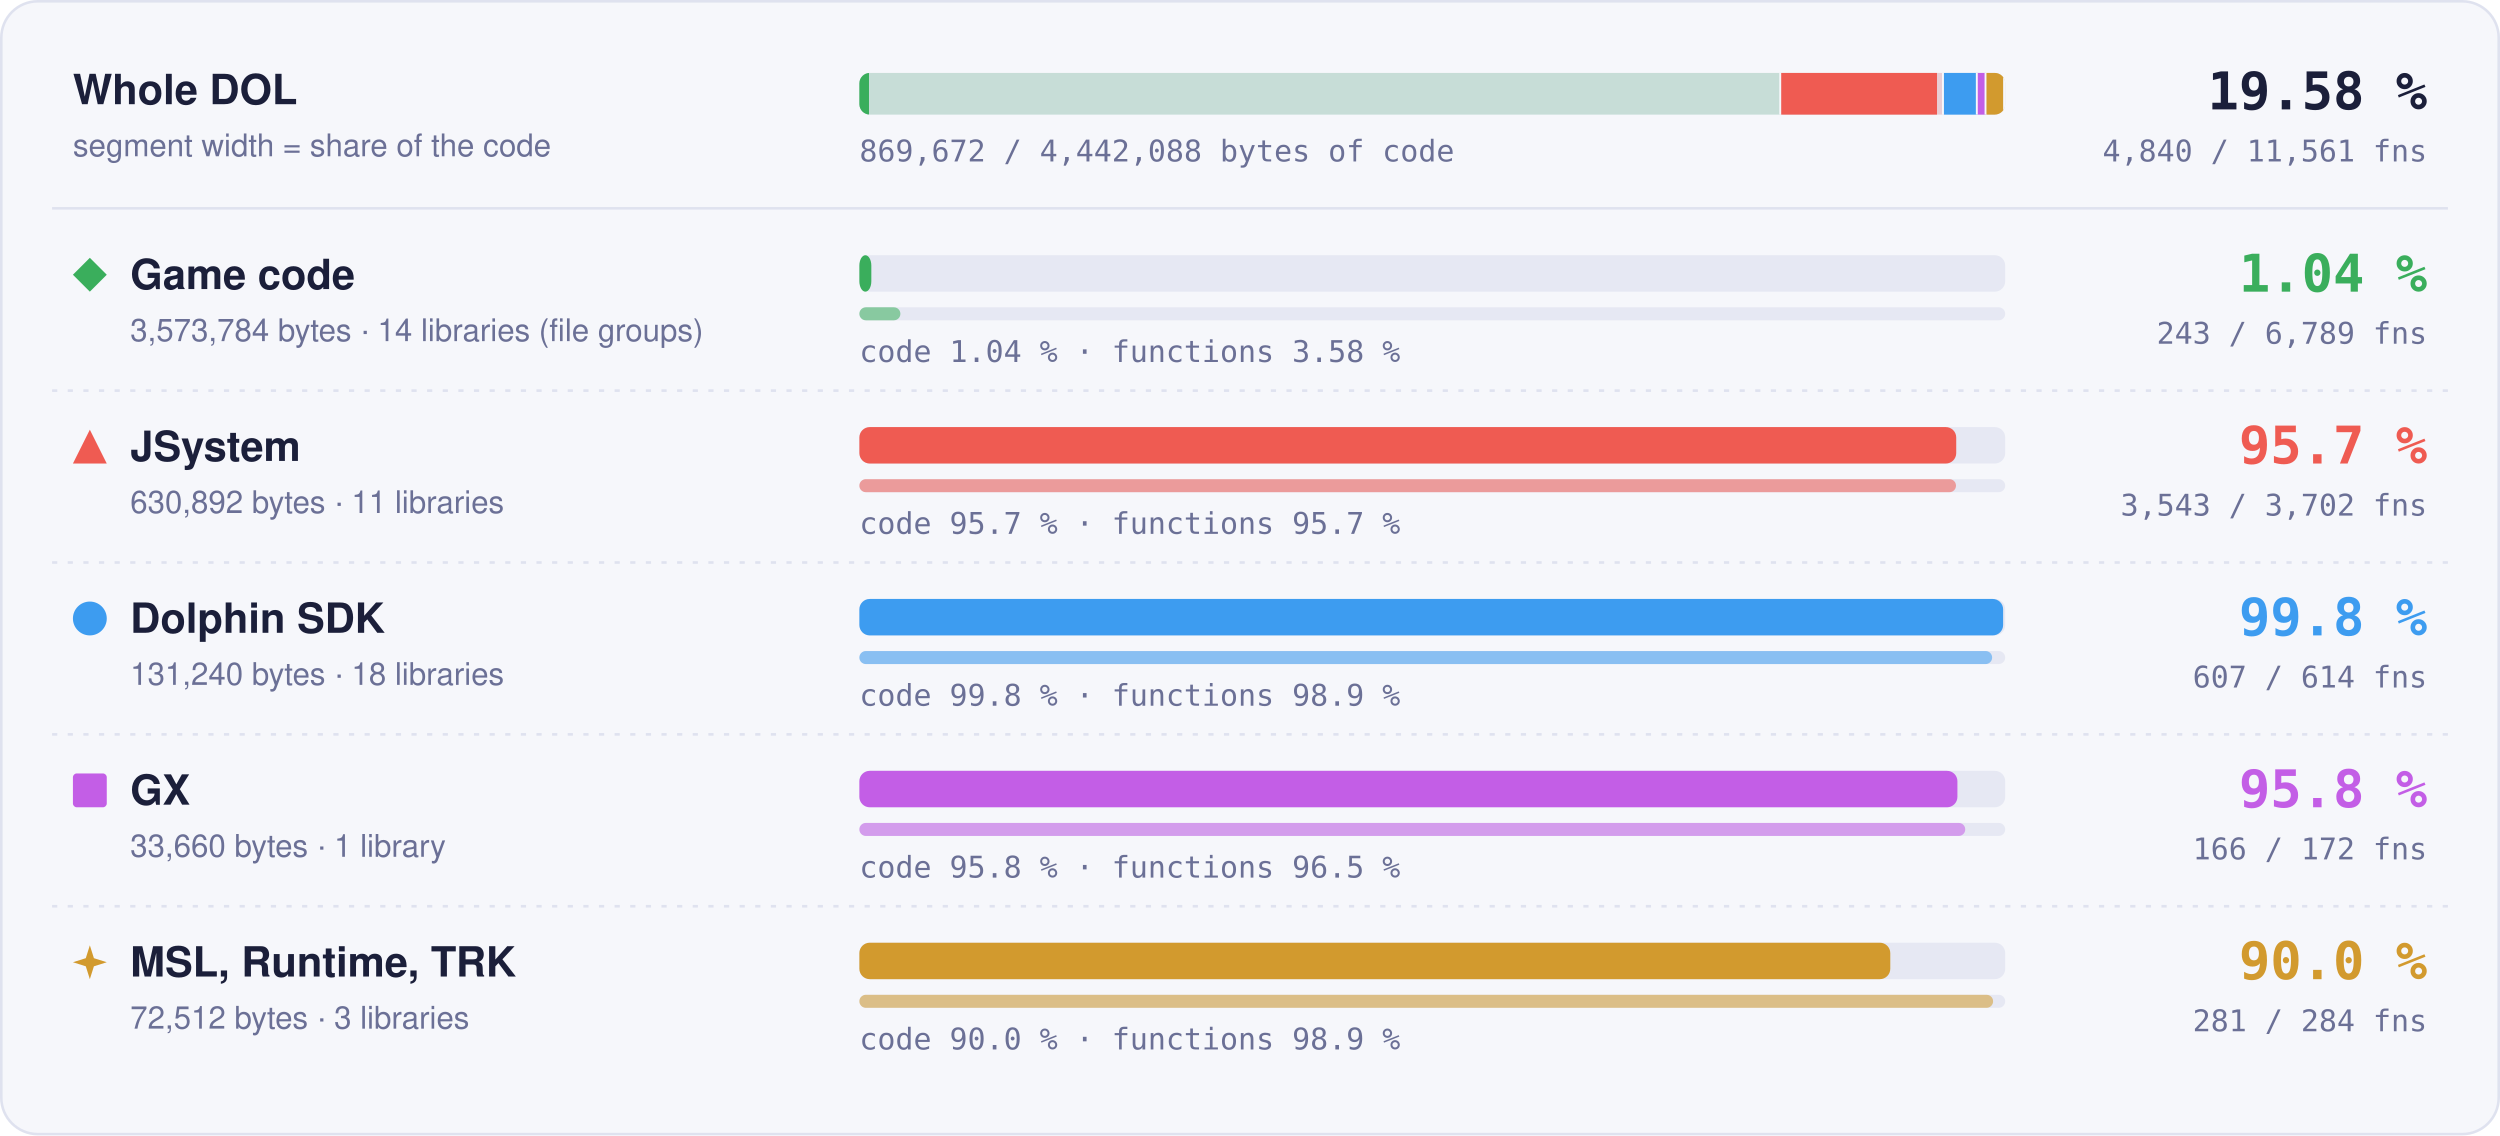
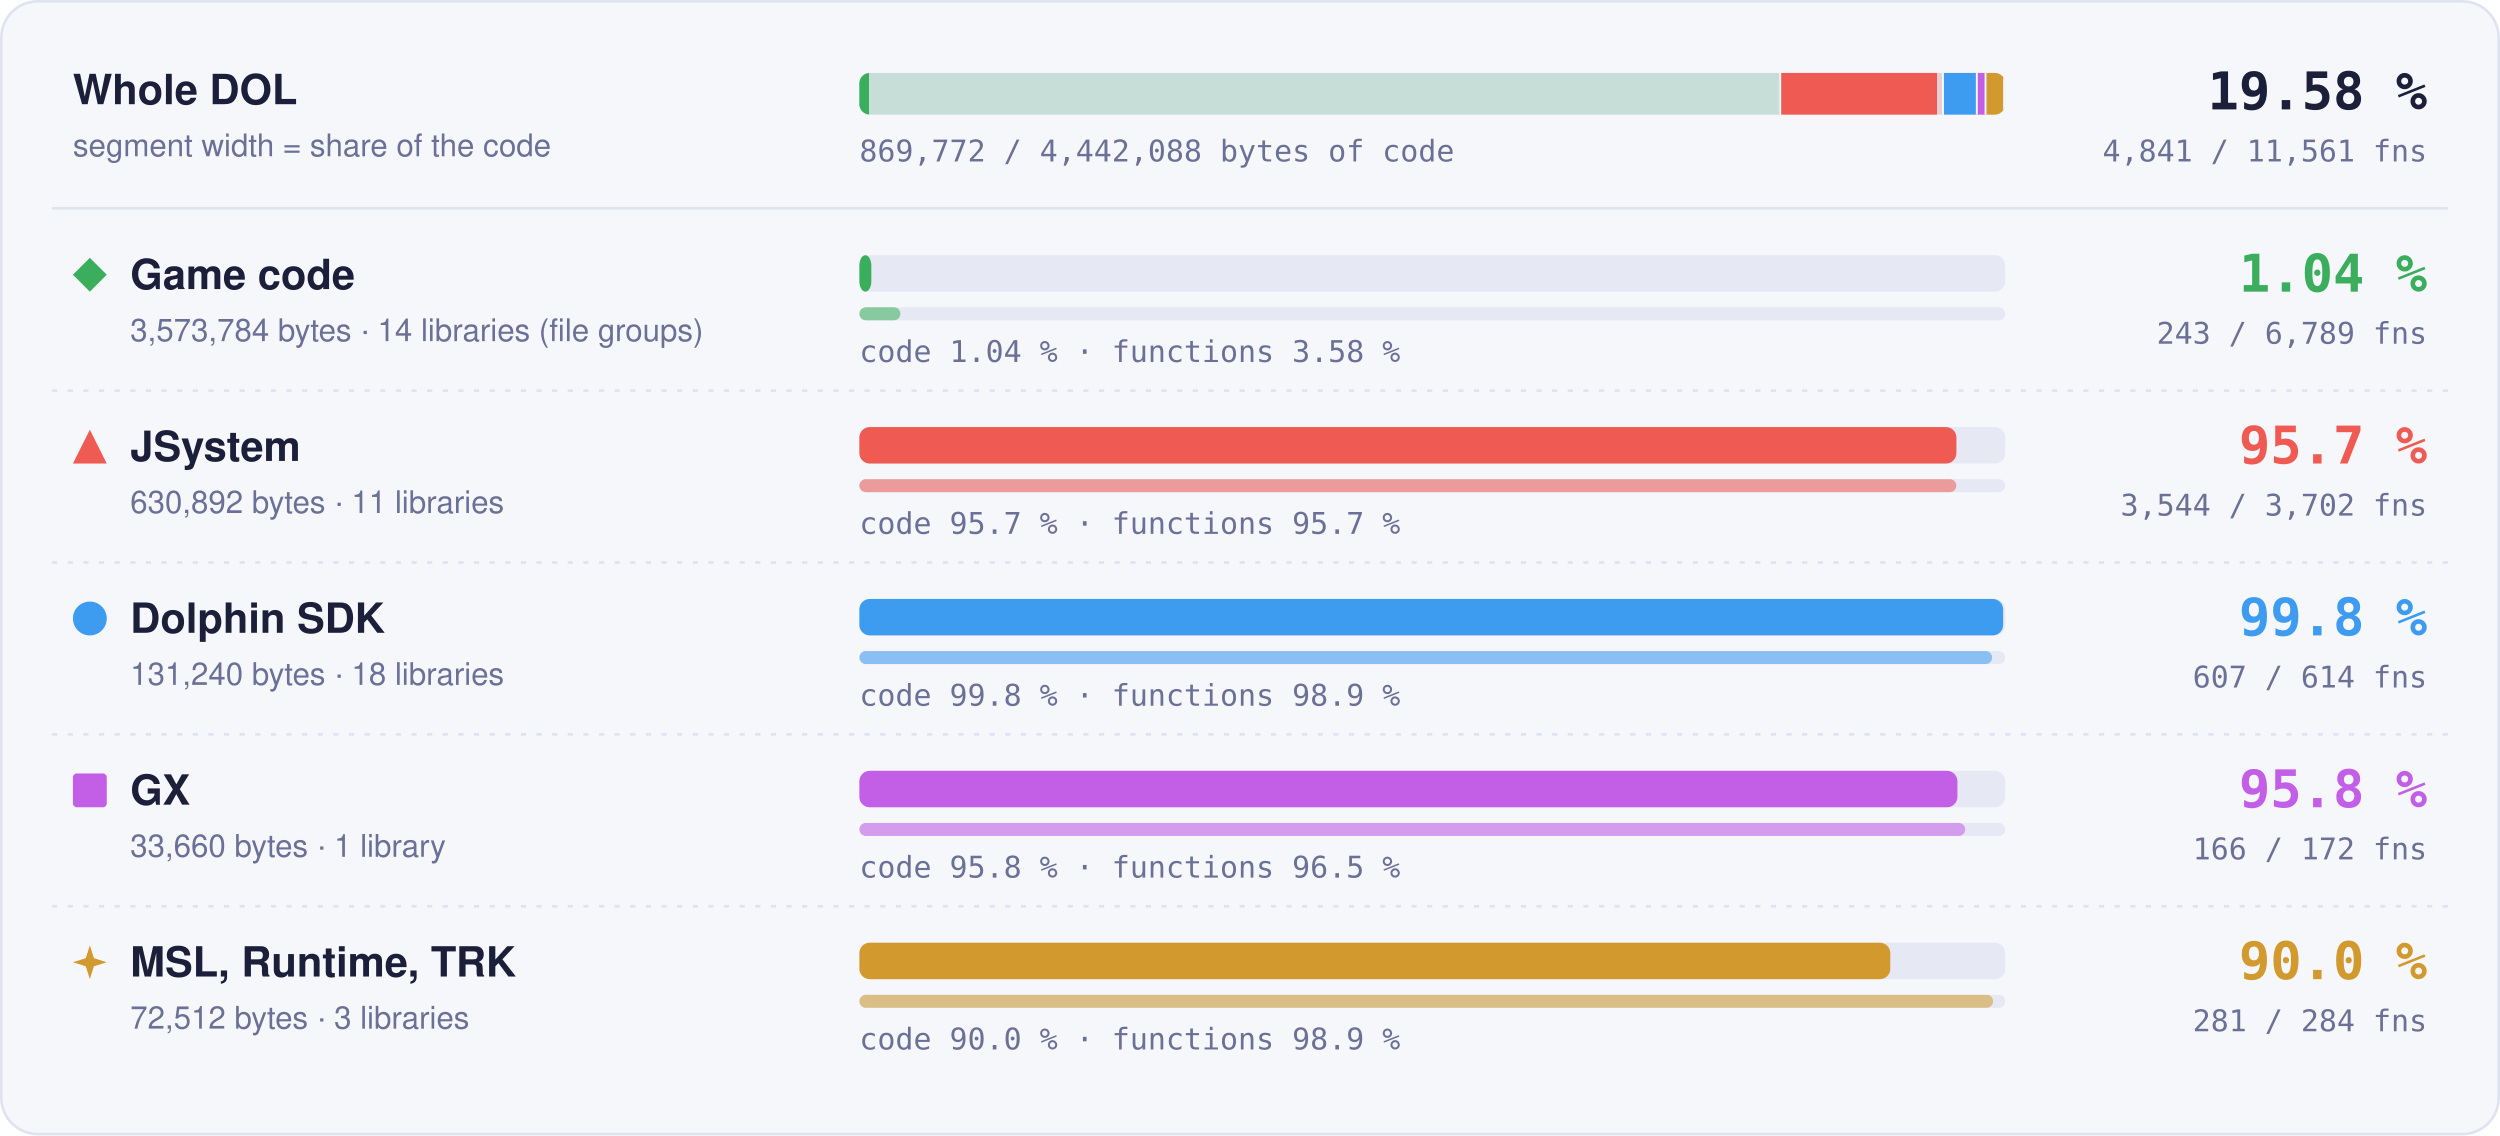
- <svg xmlns="http://www.w3.org/2000/svg" width="960" height="436" viewBox="0 0 960 436" role="img" aria-label="Matched code and functions per region: Game code 1.04 % of code, 243 of 6789 functions; JSystem 95.7 % of code, 3543 of 3702 functions; Dolphin SDK 99.8 % of code, 607 of 614 functions; GX 95.8 % of code, 166 of 172 functions; MSL, Runtime, TRK 90.0 % of code, 281 of 284 functions">
+ <svg xmlns="http://www.w3.org/2000/svg" width="960" height="436" viewBox="0 0 960 436" role="img" aria-label="Matched code and functions per region: Game code 1.04 % of code, 243 of 6789 functions; JSystem 95.7 % of code, 3544 of 3702 functions; Dolphin SDK 99.8 % of code, 607 of 614 functions; GX 95.8 % of code, 166 of 172 functions; MSL, Runtime, TRK 90.0 % of code, 281 of 284 functions">
  <style>text { font-family: -apple-system, BlinkMacSystemFont, 'Segoe UI', Helvetica, Arial, sans-serif; } .mono { font-family: ui-monospace, SFMono-Regular, 'SF Mono', Menlo, Consolas, monospace; } .grow { transform-box: fill-box; transform-origin: 0 50%; animation: grow 1.4s cubic-bezier(.2,.8,.2,1) both; } @keyframes grow { from { transform: scaleX(0); } } @media (prefers-reduced-motion: reduce) { * { animation: none !important; } }</style>
  <rect x="0.5" y="0.5" width="959" height="435" rx="14" fill="#f6f7fb" stroke="#dfe2ef" />
  <text x="28" y="40" font-size="16" font-weight="700" fill="#1b1f3a">Whole DOL</text>
  <text x="28" y="60" font-size="12" fill="#6b7096">segment width = share of the code</text>
  <rect x="330" y="28" width="440" height="16" rx="4" fill="#e6e8f3" />
  <clipPath id="wb">
    <rect x="330" y="28" width="440" height="16" rx="4" />
  </clipPath>
  <g clip-path="url(#wb)">
    <rect x="330.00" y="28" width="353.99" height="16" fill="#3aae5c" fill-opacity="0.18" />
    <rect class="grow" x="330.00" y="28" width="3.69" height="16" fill="#3aae5c" />
    <rect x="683.24" y="28" width="1.5" height="16" fill="#f6f7fb" />
    <rect x="683.99" y="28" width="62.49" height="16" fill="#ef5b52" fill-opacity="0.18" />
-     <rect class="grow" x="683.99" y="28" width="59.82" height="16" fill="#ef5b52" />
+     <rect class="grow" x="683.99" y="28" width="59.83" height="16" fill="#ef5b52" />
    <rect x="745.73" y="28" width="1.5" height="16" fill="#f6f7fb" />
    <rect x="746.48" y="28" width="13.00" height="16" fill="#3d9cf0" fill-opacity="0.18" />
    <rect class="grow" x="746.48" y="28" width="12.98" height="16" fill="#3d9cf0" />
    <rect x="758.73" y="28" width="1.5" height="16" fill="#f6f7fb" />
    <rect x="759.48" y="28" width="3.33" height="16" fill="#c35ee6" fill-opacity="0.18" />
    <rect class="grow" x="759.48" y="28" width="3.20" height="16" fill="#c35ee6" />
    <rect x="762.07" y="28" width="1.5" height="16" fill="#f6f7fb" />
    <rect x="762.82" y="28" width="7.18" height="16" fill="#d29a2e" fill-opacity="0.18" />
    <rect class="grow" x="762.82" y="28" width="6.46" height="16" fill="#d29a2e" />
    <rect x="769.25" y="28" width="1.5" height="16" fill="#f6f7fb" />
  </g>
  <text x="932" y="42" text-anchor="end" class="mono" font-size="20" font-weight="700" fill="#1b1f3a">19.58 %</text>
-   <text x="932" y="62" text-anchor="end" class="mono" font-size="11.5" fill="#6b7096">4,840 / 11,561 fns</text>
-   <text x="330" y="62" class="mono" font-size="11.5" fill="#6b7096">869,672 / 4,442,088 bytes of code</text>
+   <text x="932" y="62" text-anchor="end" class="mono" font-size="11.5" fill="#6b7096">4,841 / 11,561 fns</text>
+   <text x="330" y="62" class="mono" font-size="11.5" fill="#6b7096">869,772 / 4,442,088 bytes of code</text>
  <line x1="20" x2="940" y1="80" y2="80" stroke="#dfe2ef" />
  <g fill="#3aae5c">
    <path d="M34.5 99L41 105.5L34.5 112L28 105.5Z" />
  </g>
  <text x="50" y="111" font-size="16" font-weight="700" fill="#1b1f3a">Game code</text>
  <text x="50" y="131" font-size="12" fill="#6b7096">3,573,784 bytes · 14 libraries (file groups)</text>
  <rect x="330" y="98" width="440" height="14" rx="4" fill="#e6e8f3" />
  <rect class="grow" style="animation-delay:0.0s" x="330" y="98" width="4.59" height="14" rx="4" fill="#3aae5c" />
  <rect x="330" y="118" width="440" height="5" rx="2.5" fill="#e6e8f3" />
  <rect class="grow" style="animation-delay:0.2s" x="330" y="118" width="15.75" height="5" rx="2.5" fill="#3aae5c" fill-opacity="0.55" />
  <text x="330" y="139" class="mono" font-size="11.5" fill="#6b7096">code 1.04 % · functions 3.58 %</text>
  <text x="932" y="112" text-anchor="end" class="mono" font-size="20" font-weight="700" fill="#3aae5c">1.04 %</text>
  <text x="932" y="132" text-anchor="end" class="mono" font-size="11.5" fill="#6b7096">243 / 6,789 fns</text>
  <line x1="20" x2="940" y1="150" y2="150" stroke="#dfe2ef" stroke-dasharray="2 4" />
  <g fill="#ef5b52">
    <path d="M34.5 165L41 178L28 178Z" />
  </g>
  <text x="50" y="177" font-size="16" font-weight="700" fill="#1b1f3a">JSystem</text>
  <text x="50" y="197" font-size="12" fill="#6b7096">630,892 bytes · 11 libraries</text>
  <rect x="330" y="164" width="440" height="14" rx="4" fill="#e6e8f3" />
-   <rect class="grow" style="animation-delay:0.1s" x="330" y="164" width="421.19" height="14" rx="4" fill="#ef5b52" />
+   <rect class="grow" style="animation-delay:0.1s" x="330" y="164" width="421.26" height="14" rx="4" fill="#ef5b52" />
  <rect x="330" y="184" width="440" height="5" rx="2.5" fill="#e6e8f3" />
-   <rect class="grow" style="animation-delay:0.3s" x="330" y="184" width="421.10" height="5" rx="2.5" fill="#ef5b52" fill-opacity="0.55" />
+   <rect class="grow" style="animation-delay:0.3s" x="330" y="184" width="421.22" height="5" rx="2.5" fill="#ef5b52" fill-opacity="0.55" />
  <text x="330" y="205" class="mono" font-size="11.5" fill="#6b7096">code 95.7 % · functions 95.7 %</text>
  <text x="932" y="178" text-anchor="end" class="mono" font-size="20" font-weight="700" fill="#ef5b52">95.7 %</text>
-   <text x="932" y="198" text-anchor="end" class="mono" font-size="11.5" fill="#6b7096">3,543 / 3,702 fns</text>
+   <text x="932" y="198" text-anchor="end" class="mono" font-size="11.5" fill="#6b7096">3,544 / 3,702 fns</text>
  <line x1="20" x2="940" y1="216" y2="216" stroke="#dfe2ef" stroke-dasharray="2 4" />
  <g fill="#3d9cf0">
    <circle cx="34.5" cy="237.5" r="6.5" />
  </g>
  <text x="50" y="243" font-size="16" font-weight="700" fill="#1b1f3a">Dolphin SDK</text>
  <text x="50" y="263" font-size="12" fill="#6b7096">131,240 bytes · 18 libraries</text>
  <rect x="330" y="230" width="440" height="14" rx="4" fill="#e6e8f3" />
  <rect class="grow" style="animation-delay:0.2s" x="330" y="230" width="439.20" height="14" rx="4" fill="#3d9cf0" />
  <rect x="330" y="250" width="440" height="5" rx="2.5" fill="#e6e8f3" />
  <rect class="grow" style="animation-delay:0.4s" x="330" y="250" width="434.98" height="5" rx="2.5" fill="#3d9cf0" fill-opacity="0.55" />
  <text x="330" y="271" class="mono" font-size="11.5" fill="#6b7096">code 99.8 % · functions 98.9 %</text>
  <text x="932" y="244" text-anchor="end" class="mono" font-size="20" font-weight="700" fill="#3d9cf0">99.8 %</text>
  <text x="932" y="264" text-anchor="end" class="mono" font-size="11.5" fill="#6b7096">607 / 614 fns</text>
  <line x1="20" x2="940" y1="282" y2="282" stroke="#dfe2ef" stroke-dasharray="2 4" />
  <g fill="#c35ee6">
    <rect x="28" y="297" width="13" height="13" rx="1.5" />
  </g>
  <text x="50" y="309" font-size="16" font-weight="700" fill="#1b1f3a">GX</text>
  <text x="50" y="329" font-size="12" fill="#6b7096">33,660 bytes · 1 library</text>
  <rect x="330" y="296" width="440" height="14" rx="4" fill="#e6e8f3" />
  <rect class="grow" style="animation-delay:0.3s" x="330" y="296" width="421.65" height="14" rx="4" fill="#c35ee6" />
  <rect x="330" y="316" width="440" height="5" rx="2.5" fill="#e6e8f3" />
  <rect class="grow" style="animation-delay:0.5s" x="330" y="316" width="424.65" height="5" rx="2.5" fill="#c35ee6" fill-opacity="0.55" />
  <text x="330" y="337" class="mono" font-size="11.5" fill="#6b7096">code 95.8 % · functions 96.5 %</text>
  <text x="932" y="310" text-anchor="end" class="mono" font-size="20" font-weight="700" fill="#c35ee6">95.8 %</text>
  <text x="932" y="330" text-anchor="end" class="mono" font-size="11.5" fill="#6b7096">166 / 172 fns</text>
  <line x1="20" x2="940" y1="348" y2="348" stroke="#dfe2ef" stroke-dasharray="2 4" />
  <g fill="#d29a2e">
    <path d="M34.5 363L36.06 367.94L41 369.5L36.06 371.06L34.5 376L32.94 371.06L28 369.5L32.94 367.94Z" />
  </g>
  <text x="50" y="375" font-size="16" font-weight="700" fill="#1b1f3a">MSL, Runtime, TRK</text>
  <text x="50" y="395" font-size="12" fill="#6b7096">72,512 bytes · 3 libraries</text>
  <rect x="330" y="362" width="440" height="14" rx="4" fill="#e6e8f3" />
  <rect class="grow" style="animation-delay:0.4s" x="330" y="362" width="395.87" height="14" rx="4" fill="#d29a2e" />
  <rect x="330" y="382" width="440" height="5" rx="2.5" fill="#e6e8f3" />
  <rect class="grow" style="animation-delay:0.6s" x="330" y="382" width="435.35" height="5" rx="2.5" fill="#d29a2e" fill-opacity="0.55" />
  <text x="330" y="403" class="mono" font-size="11.5" fill="#6b7096">code 90.0 % · functions 98.9 %</text>
  <text x="932" y="376" text-anchor="end" class="mono" font-size="20" font-weight="700" fill="#d29a2e">90.0 %</text>
  <text x="932" y="396" text-anchor="end" class="mono" font-size="11.5" fill="#6b7096">281 / 284 fns</text>
</svg>
